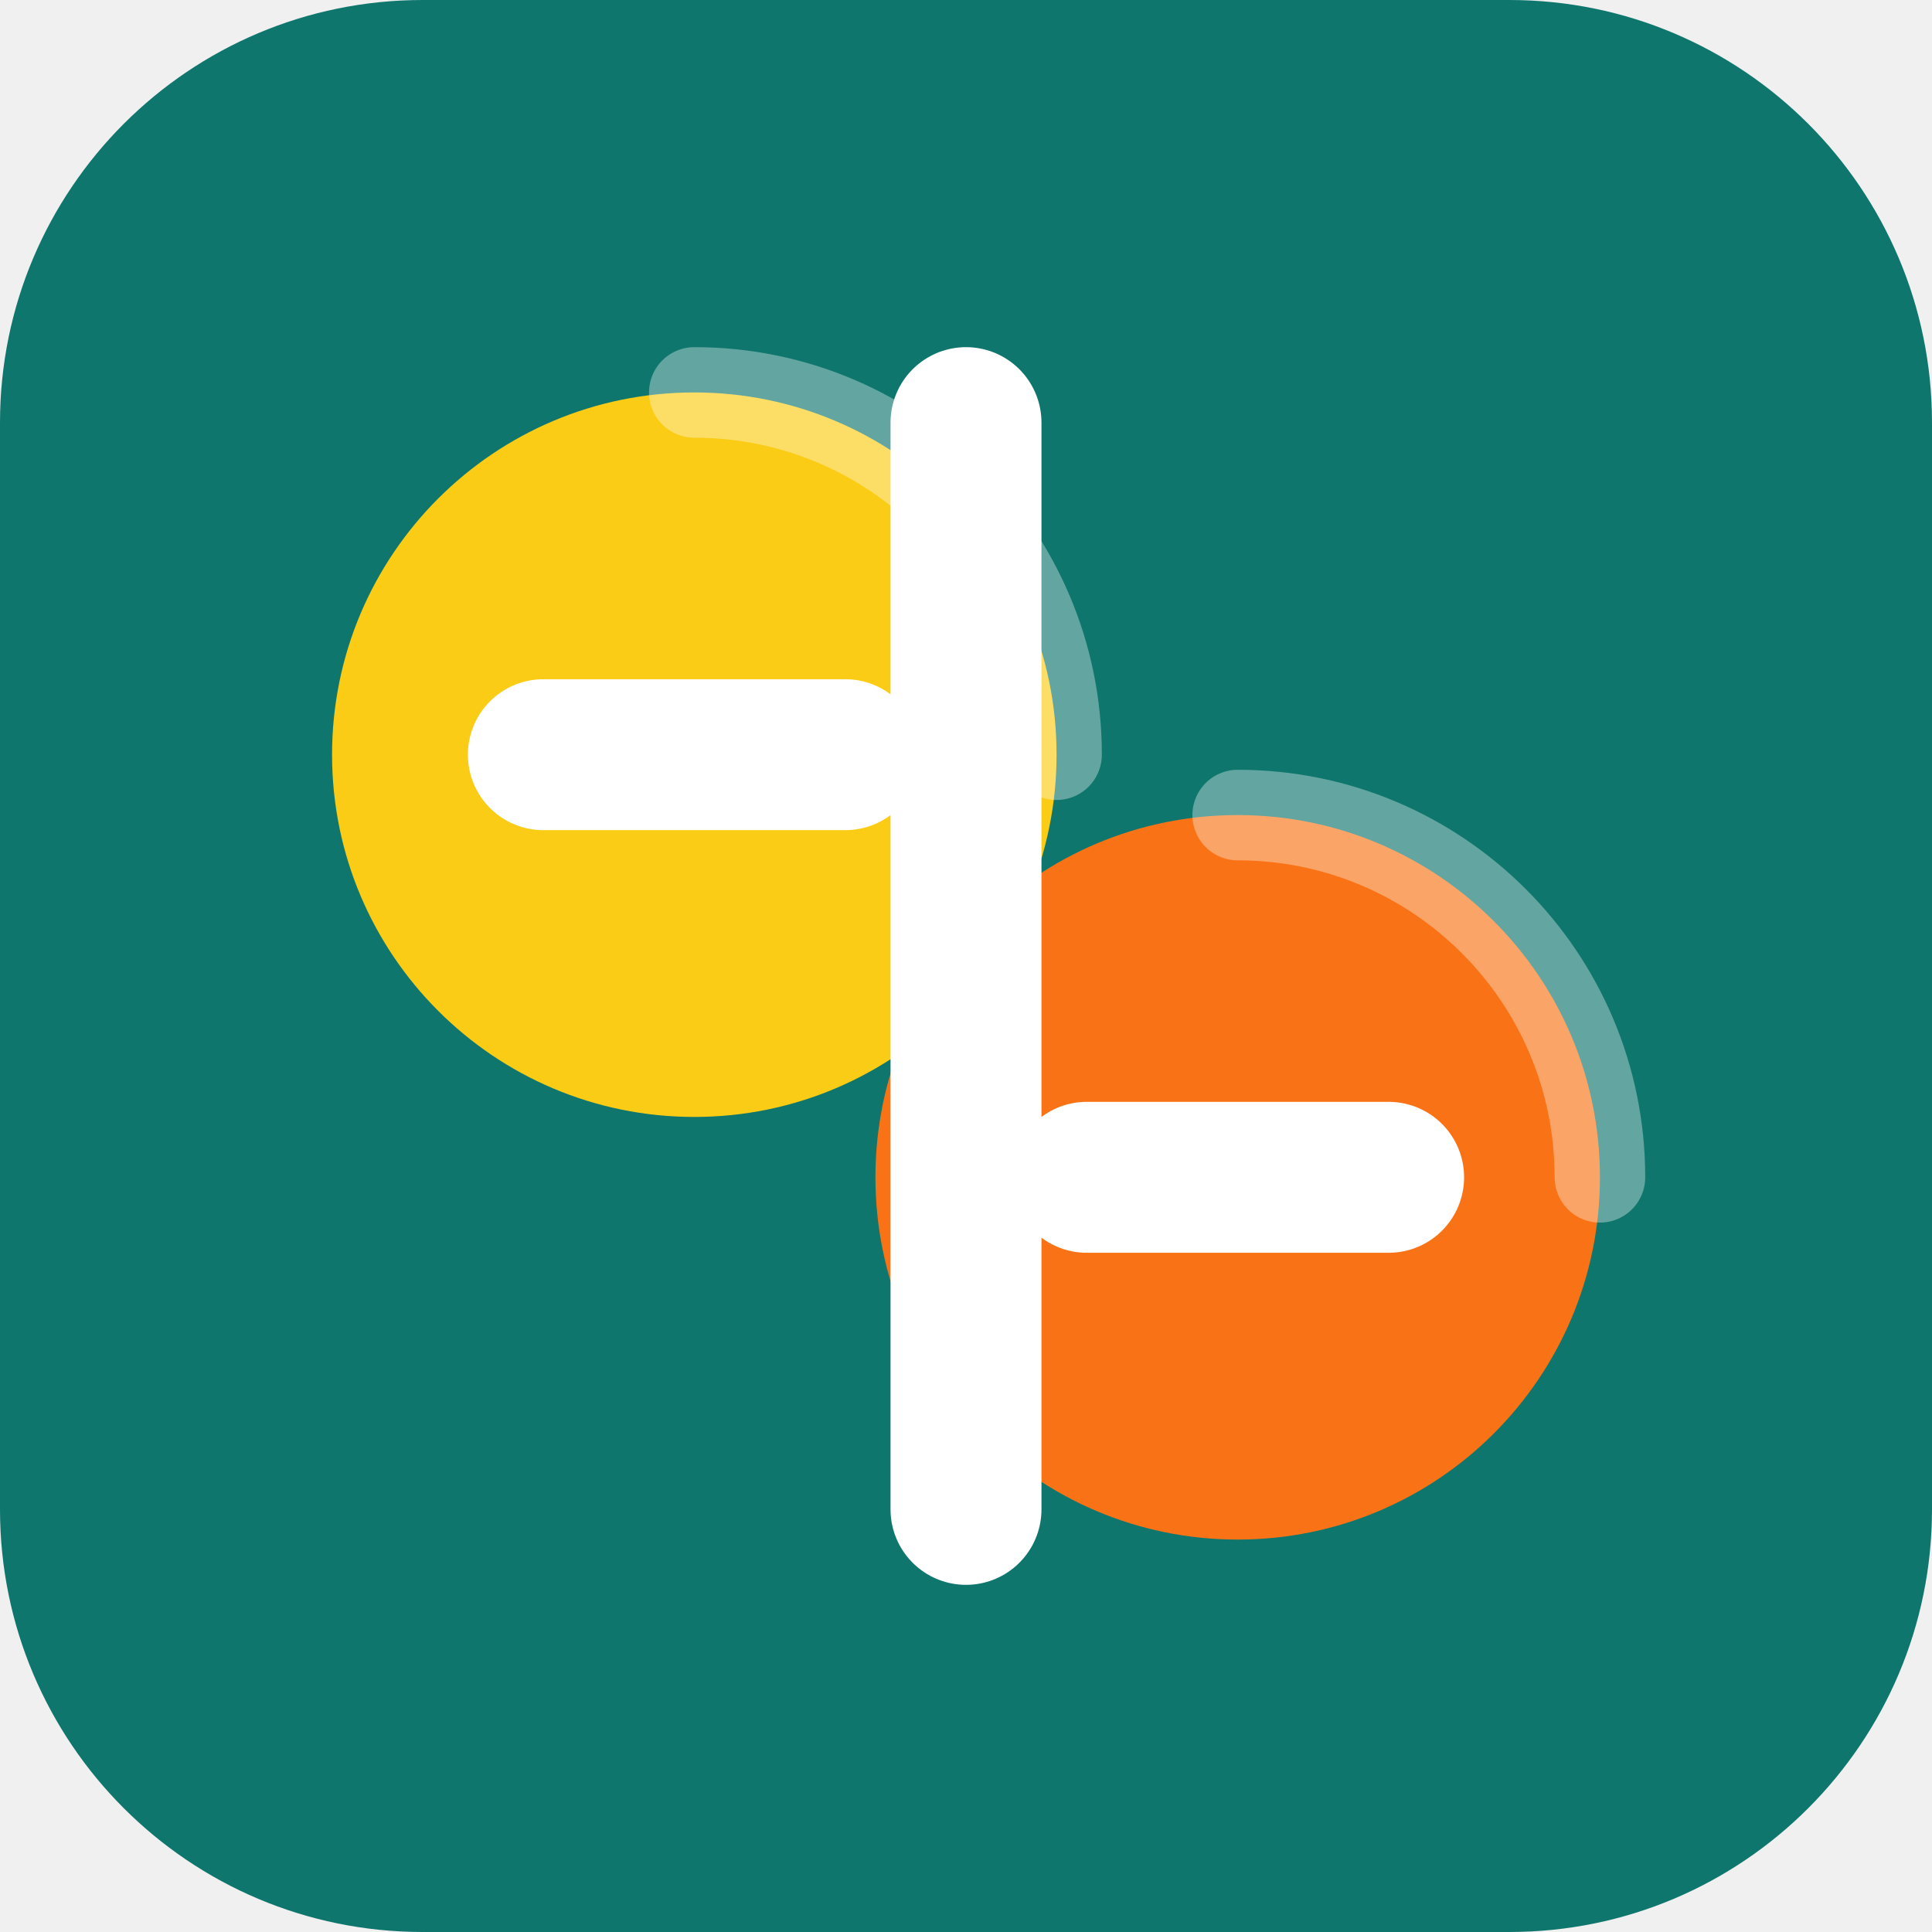
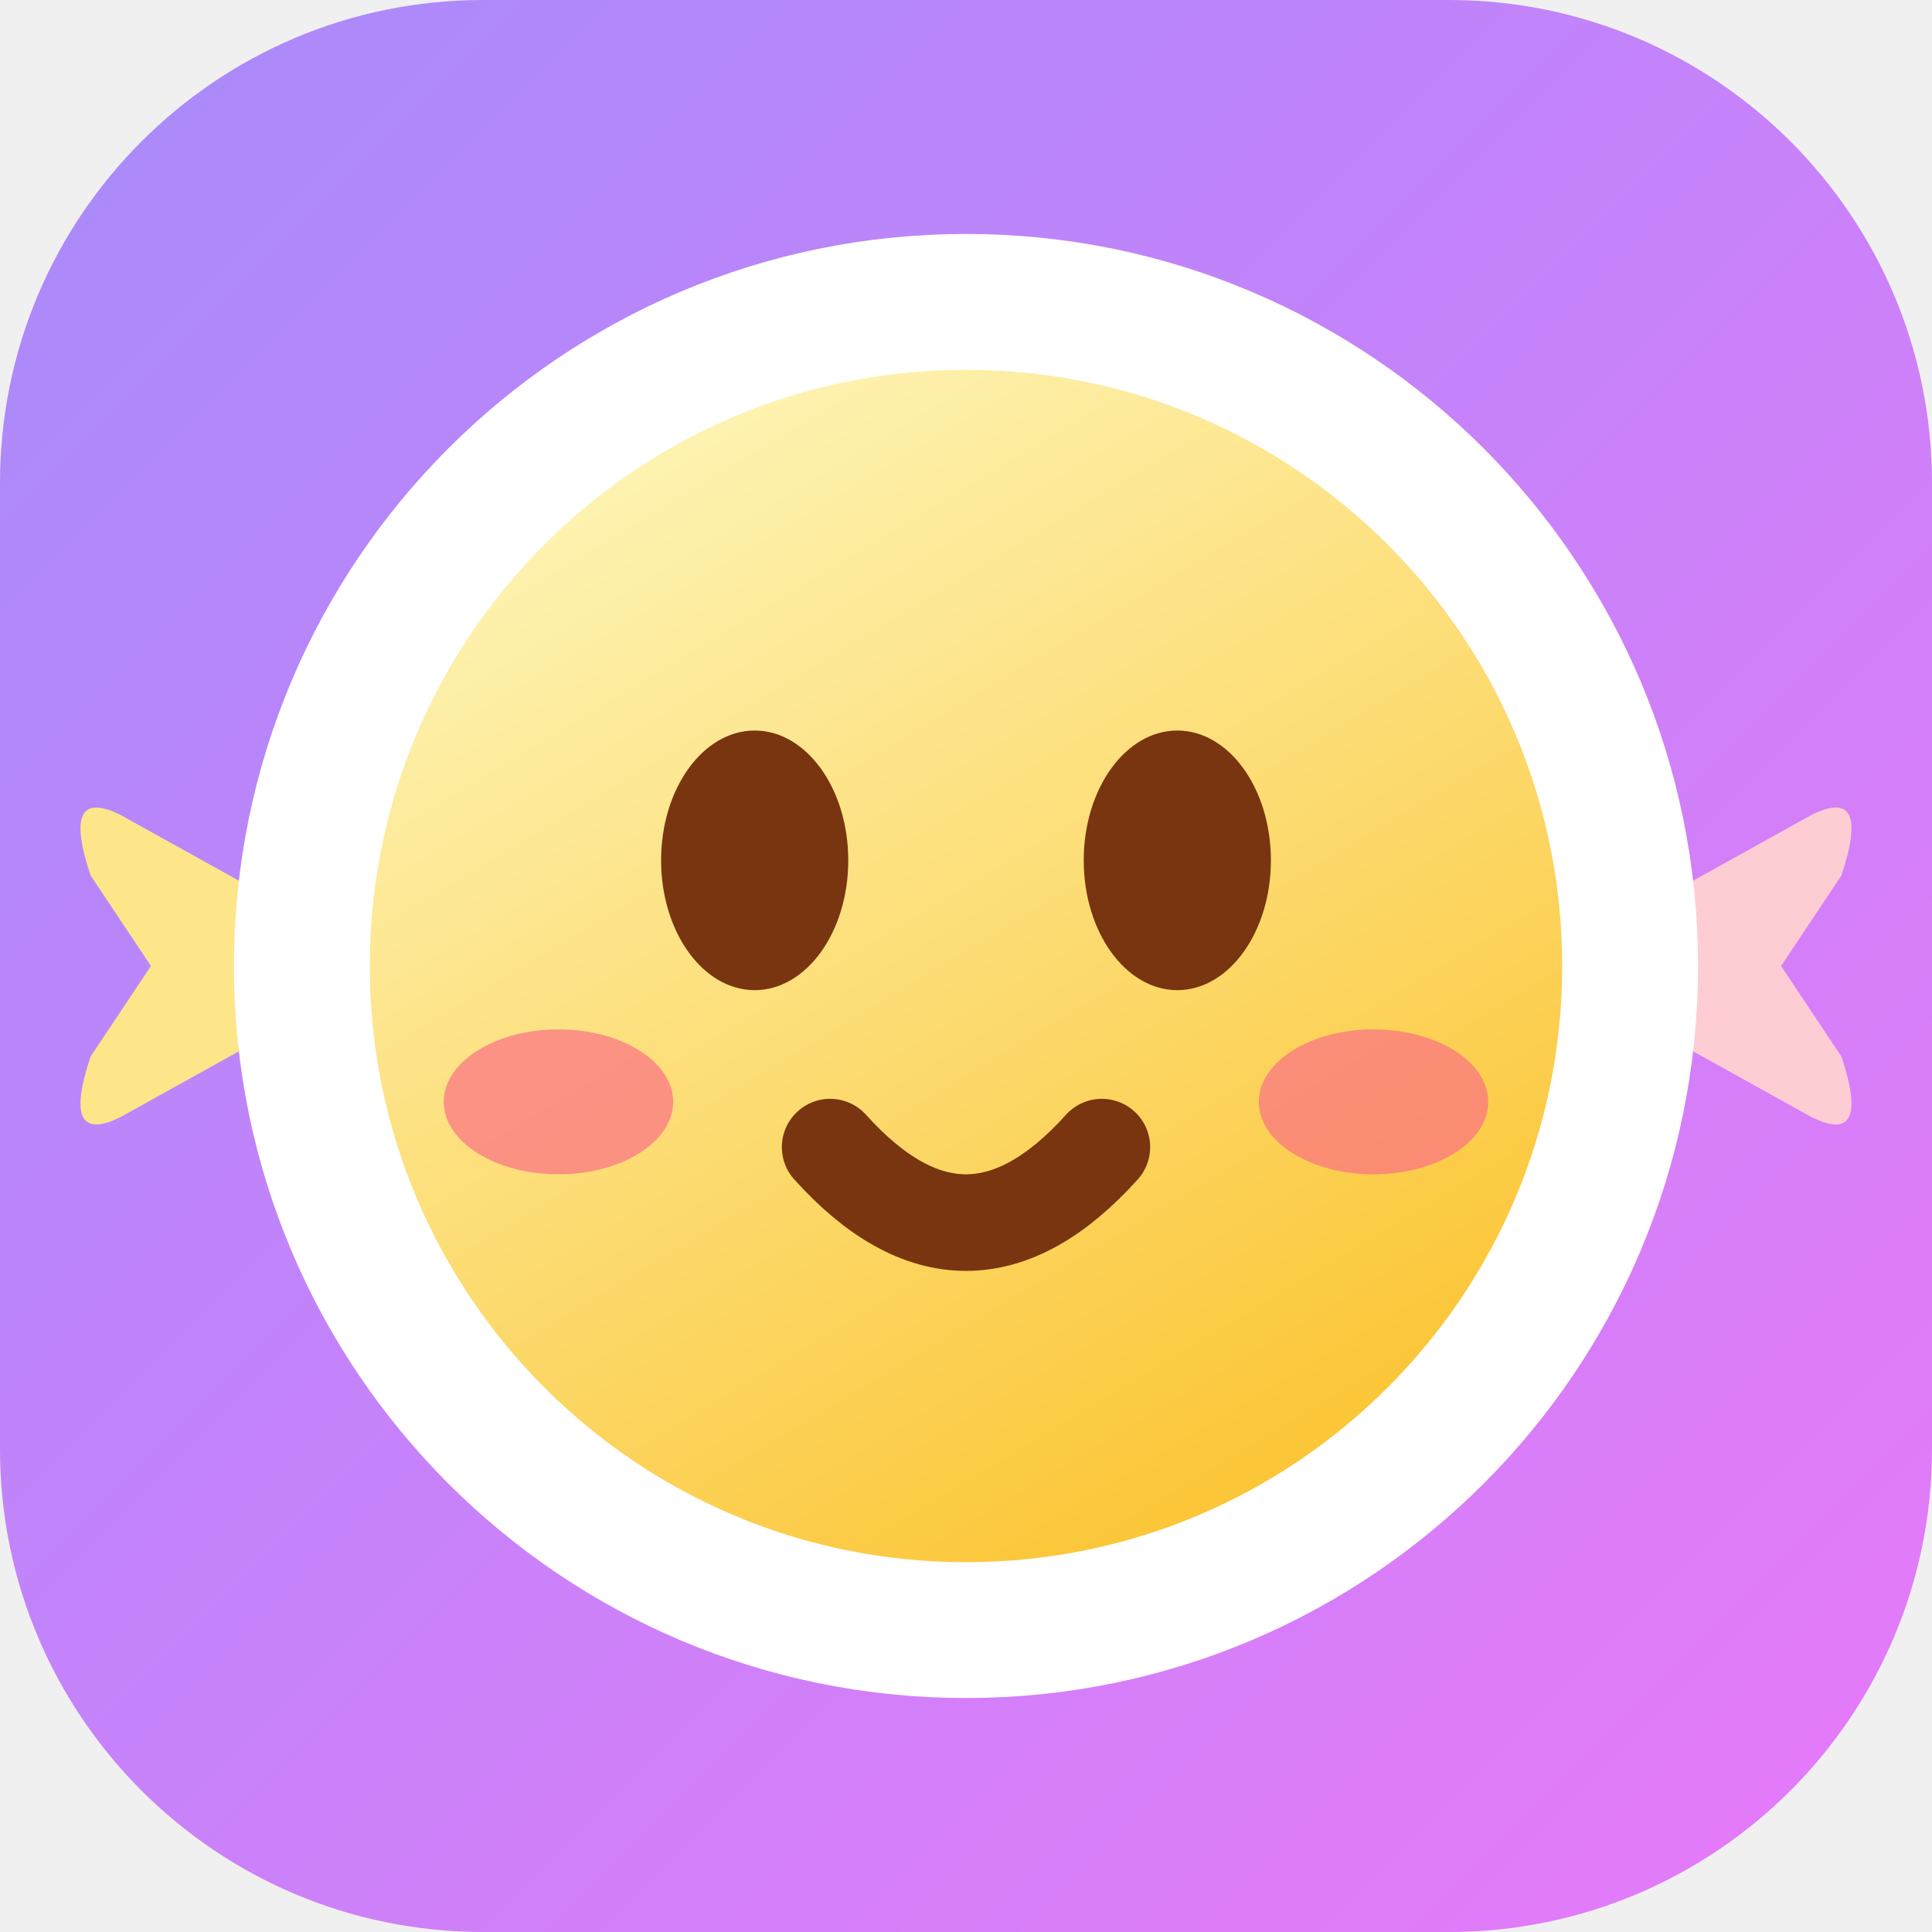
- <svg xmlns="http://www.w3.org/2000/svg" viewBox="0 0 64 64">
-   <rect width="64" height="64" fill="#0f766e" rx="14" />
-   <circle cx="23" cy="25" r="12" fill="#facc15" />
-   <circle cx="41" cy="39" r="12" fill="#f97316" />
-   <path fill="none" stroke="#fff" stroke-linecap="round" stroke-width="5" d="M18 25h10M36 39h10M32 14v36" />
-   <path fill="none" stroke="#fff" stroke-linecap="round" stroke-width="3" d="M23 13a12 12 0 0 1 12 12M41 27a12 12 0 0 1 12 12" opacity=".35" />
+ <svg xmlns="http://www.w3.org/2000/svg" viewBox="0 0 64 64" width="64" height="64" role="img" aria-label="Chia keo">
+   <defs>
+     <linearGradient id="fbg" x1="0" y1="0" x2="1" y2="1">
+       <stop offset="0" stop-color="#a78bfa" />
+       <stop offset="1" stop-color="#e879f9" />
+     </linearGradient>
+     <linearGradient id="fc" x1=".2" y1="0" x2=".8" y2="1">
+       <stop offset="0" stop-color="#fef9c3" />
+       <stop offset="1" stop-color="#fbbf24" />
+     </linearGradient>
+   </defs>
+   <rect width="64" height="64" rx="16" fill="url(#fbg)" />
+   <path d="M13 32 L4 27 q-2-1-1 2 l2 3 -2 3 q-1 3 1 2 z" fill="#fde68a" />
+   <path d="M51 32 L60 27 q2-1 1 2 l-2 3 2 3 q1 3-1 2 z" fill="#fecdd3" />
+   <circle cx="32" cy="32" r="22" fill="url(#fc)" stroke="#ffffff" stroke-width="4.5" />
+   <ellipse cx="25" cy="28.5" rx="3.1" ry="4.3" fill="#78350f" />
+   <ellipse cx="39" cy="28.5" rx="3.1" ry="4.3" fill="#78350f" />
+   <path d="M27.5 38 q4.5 5 9 0" fill="none" stroke="#78350f" stroke-width="3.2" stroke-linecap="round" />
+   <ellipse cx="18.5" cy="36.5" rx="3.8" ry="2.4" fill="#fb7185" opacity=".7" />
+   <ellipse cx="45.5" cy="36.5" rx="3.8" ry="2.4" fill="#fb7185" opacity=".7" />
</svg>
